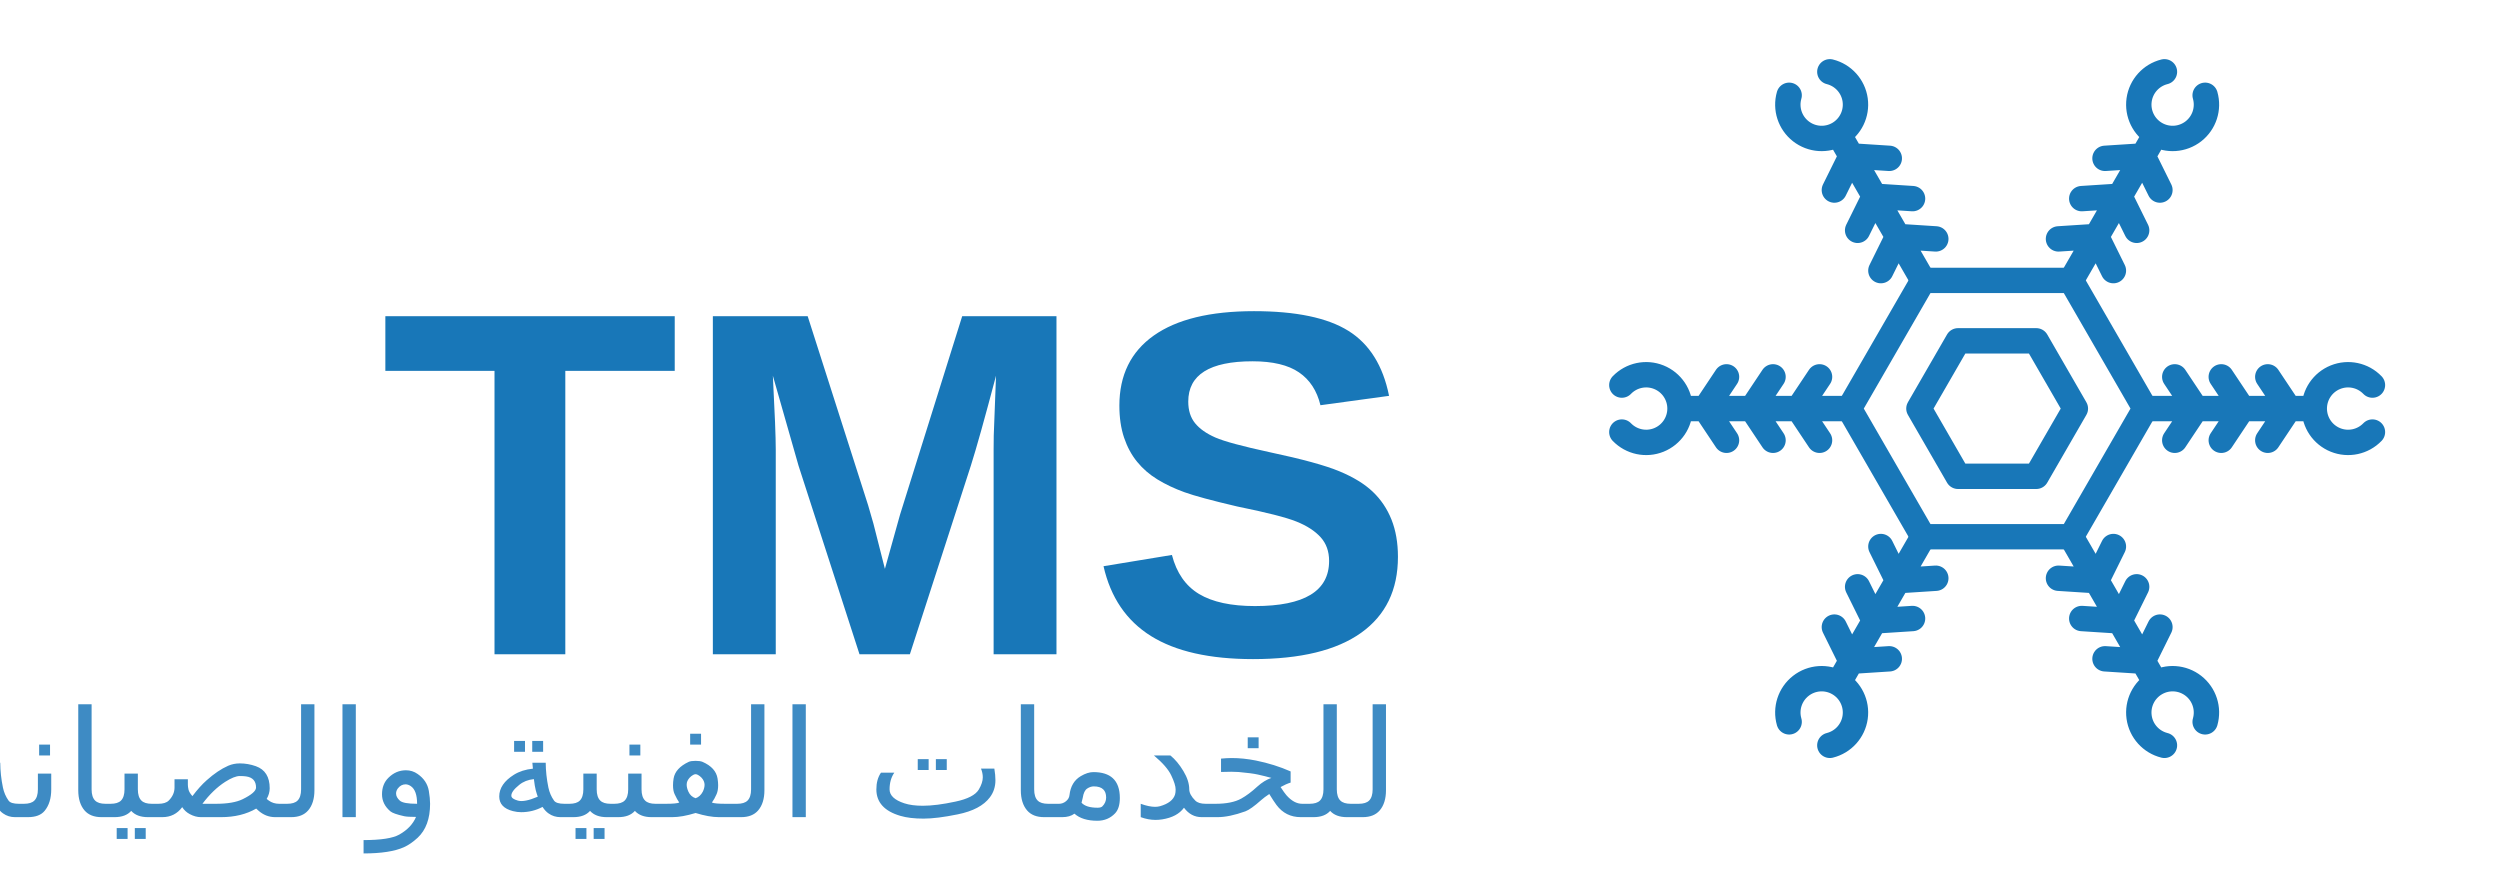
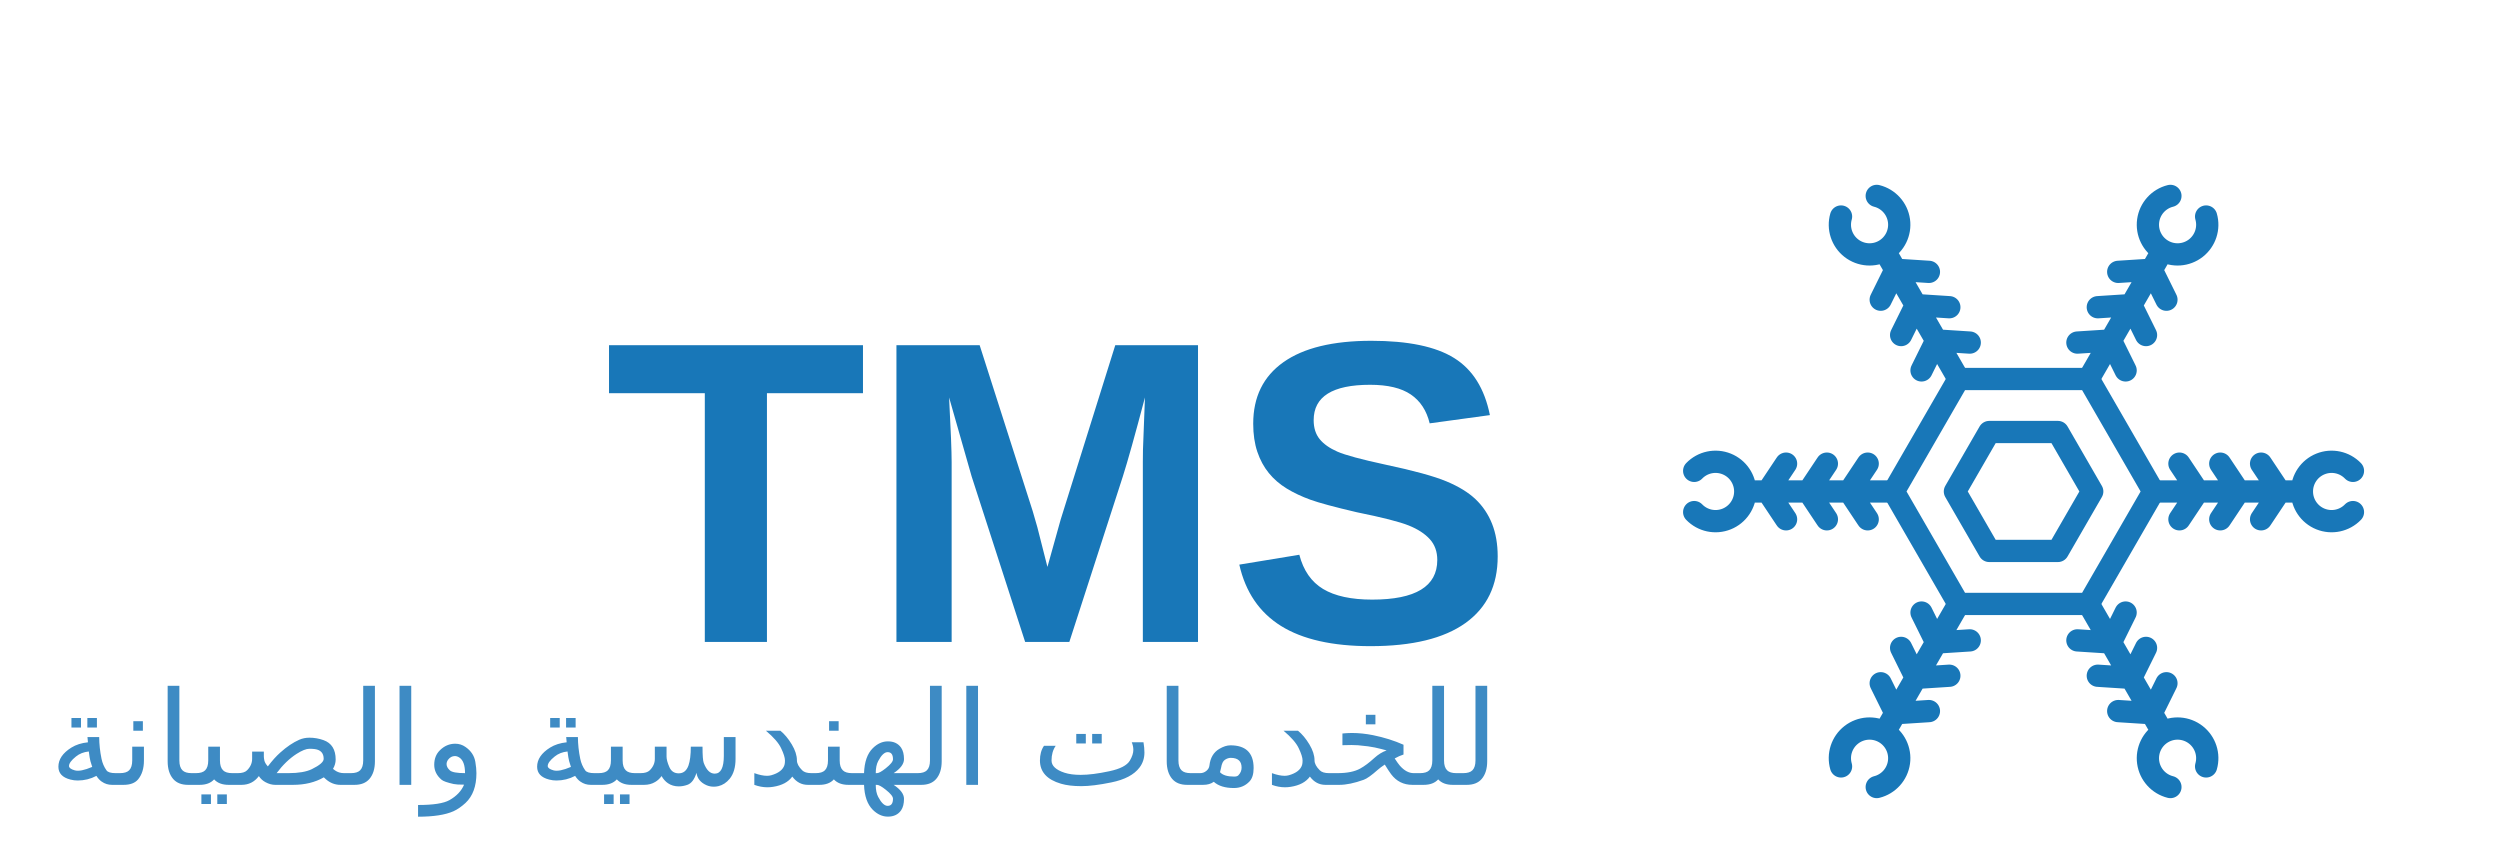
- <svg xmlns="http://www.w3.org/2000/svg" viewBox="108 27 875 310">
+ <svg xmlns="http://www.w3.org/2000/svg" viewBox="0 0 997 340">
  <defs />
-   <g transform="translate(807,170) scale(0.74)">
+   <g transform="translate(807,196) scale(0.74)">
    <g fill="none" stroke="#1877B8" stroke-width="12" stroke-linecap="round" stroke-linejoin="round">
      <path d="M 70.00 0.00 L 35.00 60.62 L -35.00 60.62 L -70.00 0.00 L -35.00 -60.62 L 35.00 -60.62 Z" />
      <path d="M 37.00 0.00 L 18.50 32.04 L -18.50 32.04 L -37.00 0.00 L -18.50 -32.04 L 18.50 -32.04 Z" />
      <path d="M 70.00 0.00 L 150.00 0.00 M 84.00 -15.00 L 94.00 0.00 L 84.00 15.00 M 106.00 -15.00 L 116.00 0.00 L 106.00 15.00 M 128.00 -15.00 L 138.00 0.00 L 128.00 15.00 M 177.51 11.11 A 16 16 0 1 1 177.51 -11.11" transform="rotate(0)" />
      <path d="M 70.00 0.00 L 150.00 0.00 M 84.00 -15.00 L 94.00 0.00 L 84.00 15.00 M 106.00 -15.00 L 116.00 0.00 L 106.00 15.00 M 128.00 -15.00 L 138.00 0.00 L 128.00 15.00 M 177.51 11.11 A 16 16 0 1 1 177.51 -11.11" transform="rotate(60)" />
      <path d="M 70.00 0.00 L 150.00 0.00 M 84.00 -15.00 L 94.00 0.00 L 84.00 15.00 M 106.00 -15.00 L 116.00 0.00 L 106.00 15.00 M 128.00 -15.00 L 138.00 0.00 L 128.00 15.00 M 177.51 11.11 A 16 16 0 1 1 177.51 -11.11" transform="rotate(120)" />
      <path d="M 70.00 0.00 L 150.00 0.00 M 84.00 -15.00 L 94.00 0.00 L 84.00 15.00 M 106.00 -15.00 L 116.00 0.00 L 106.00 15.00 M 128.00 -15.00 L 138.00 0.00 L 128.00 15.00 M 177.51 11.11 A 16 16 0 1 1 177.51 -11.11" transform="rotate(180)" />
      <path d="M 70.00 0.00 L 150.00 0.00 M 84.00 -15.00 L 94.00 0.00 L 84.00 15.00 M 106.00 -15.00 L 116.00 0.00 L 106.00 15.00 M 128.00 -15.00 L 138.00 0.00 L 128.00 15.00 M 177.51 11.11 A 16 16 0 1 1 177.51 -11.11" transform="rotate(240)" />
      <path d="M 70.00 0.00 L 150.00 0.00 M 84.00 -15.00 L 94.00 0.00 L 84.00 15.00 M 106.00 -15.00 L 116.00 0.00 L 106.00 15.00 M 128.00 -15.00 L 138.00 0.00 L 128.00 15.00 M 177.51 11.11 A 16 16 0 1 1 177.51 -11.11" transform="rotate(300)" />
    </g>
  </g>
  <g transform="translate(602,18)">
    <text x="2" y="238" text-anchor="end" font-family="Poppins, Arial, sans-serif" font-weight="600" font-size="172" fill="#1877B8">TMS</text>
-     <text x="-4" y="295" text-anchor="start" direction="rtl" font-family="Tajawal, Arial, sans-serif" font-weight="400" font-size="52" fill="#3E8BC4">للخدمات الفنية والصيانة</text>
+     <text x="-4" y="295" text-anchor="start" direction="rtl" font-family="Tajawal, Arial, sans-serif" font-weight="400" font-size="52" fill="#3E8BC4">للخدمات الهندسية والصيانة</text>
  </g>
</svg>
